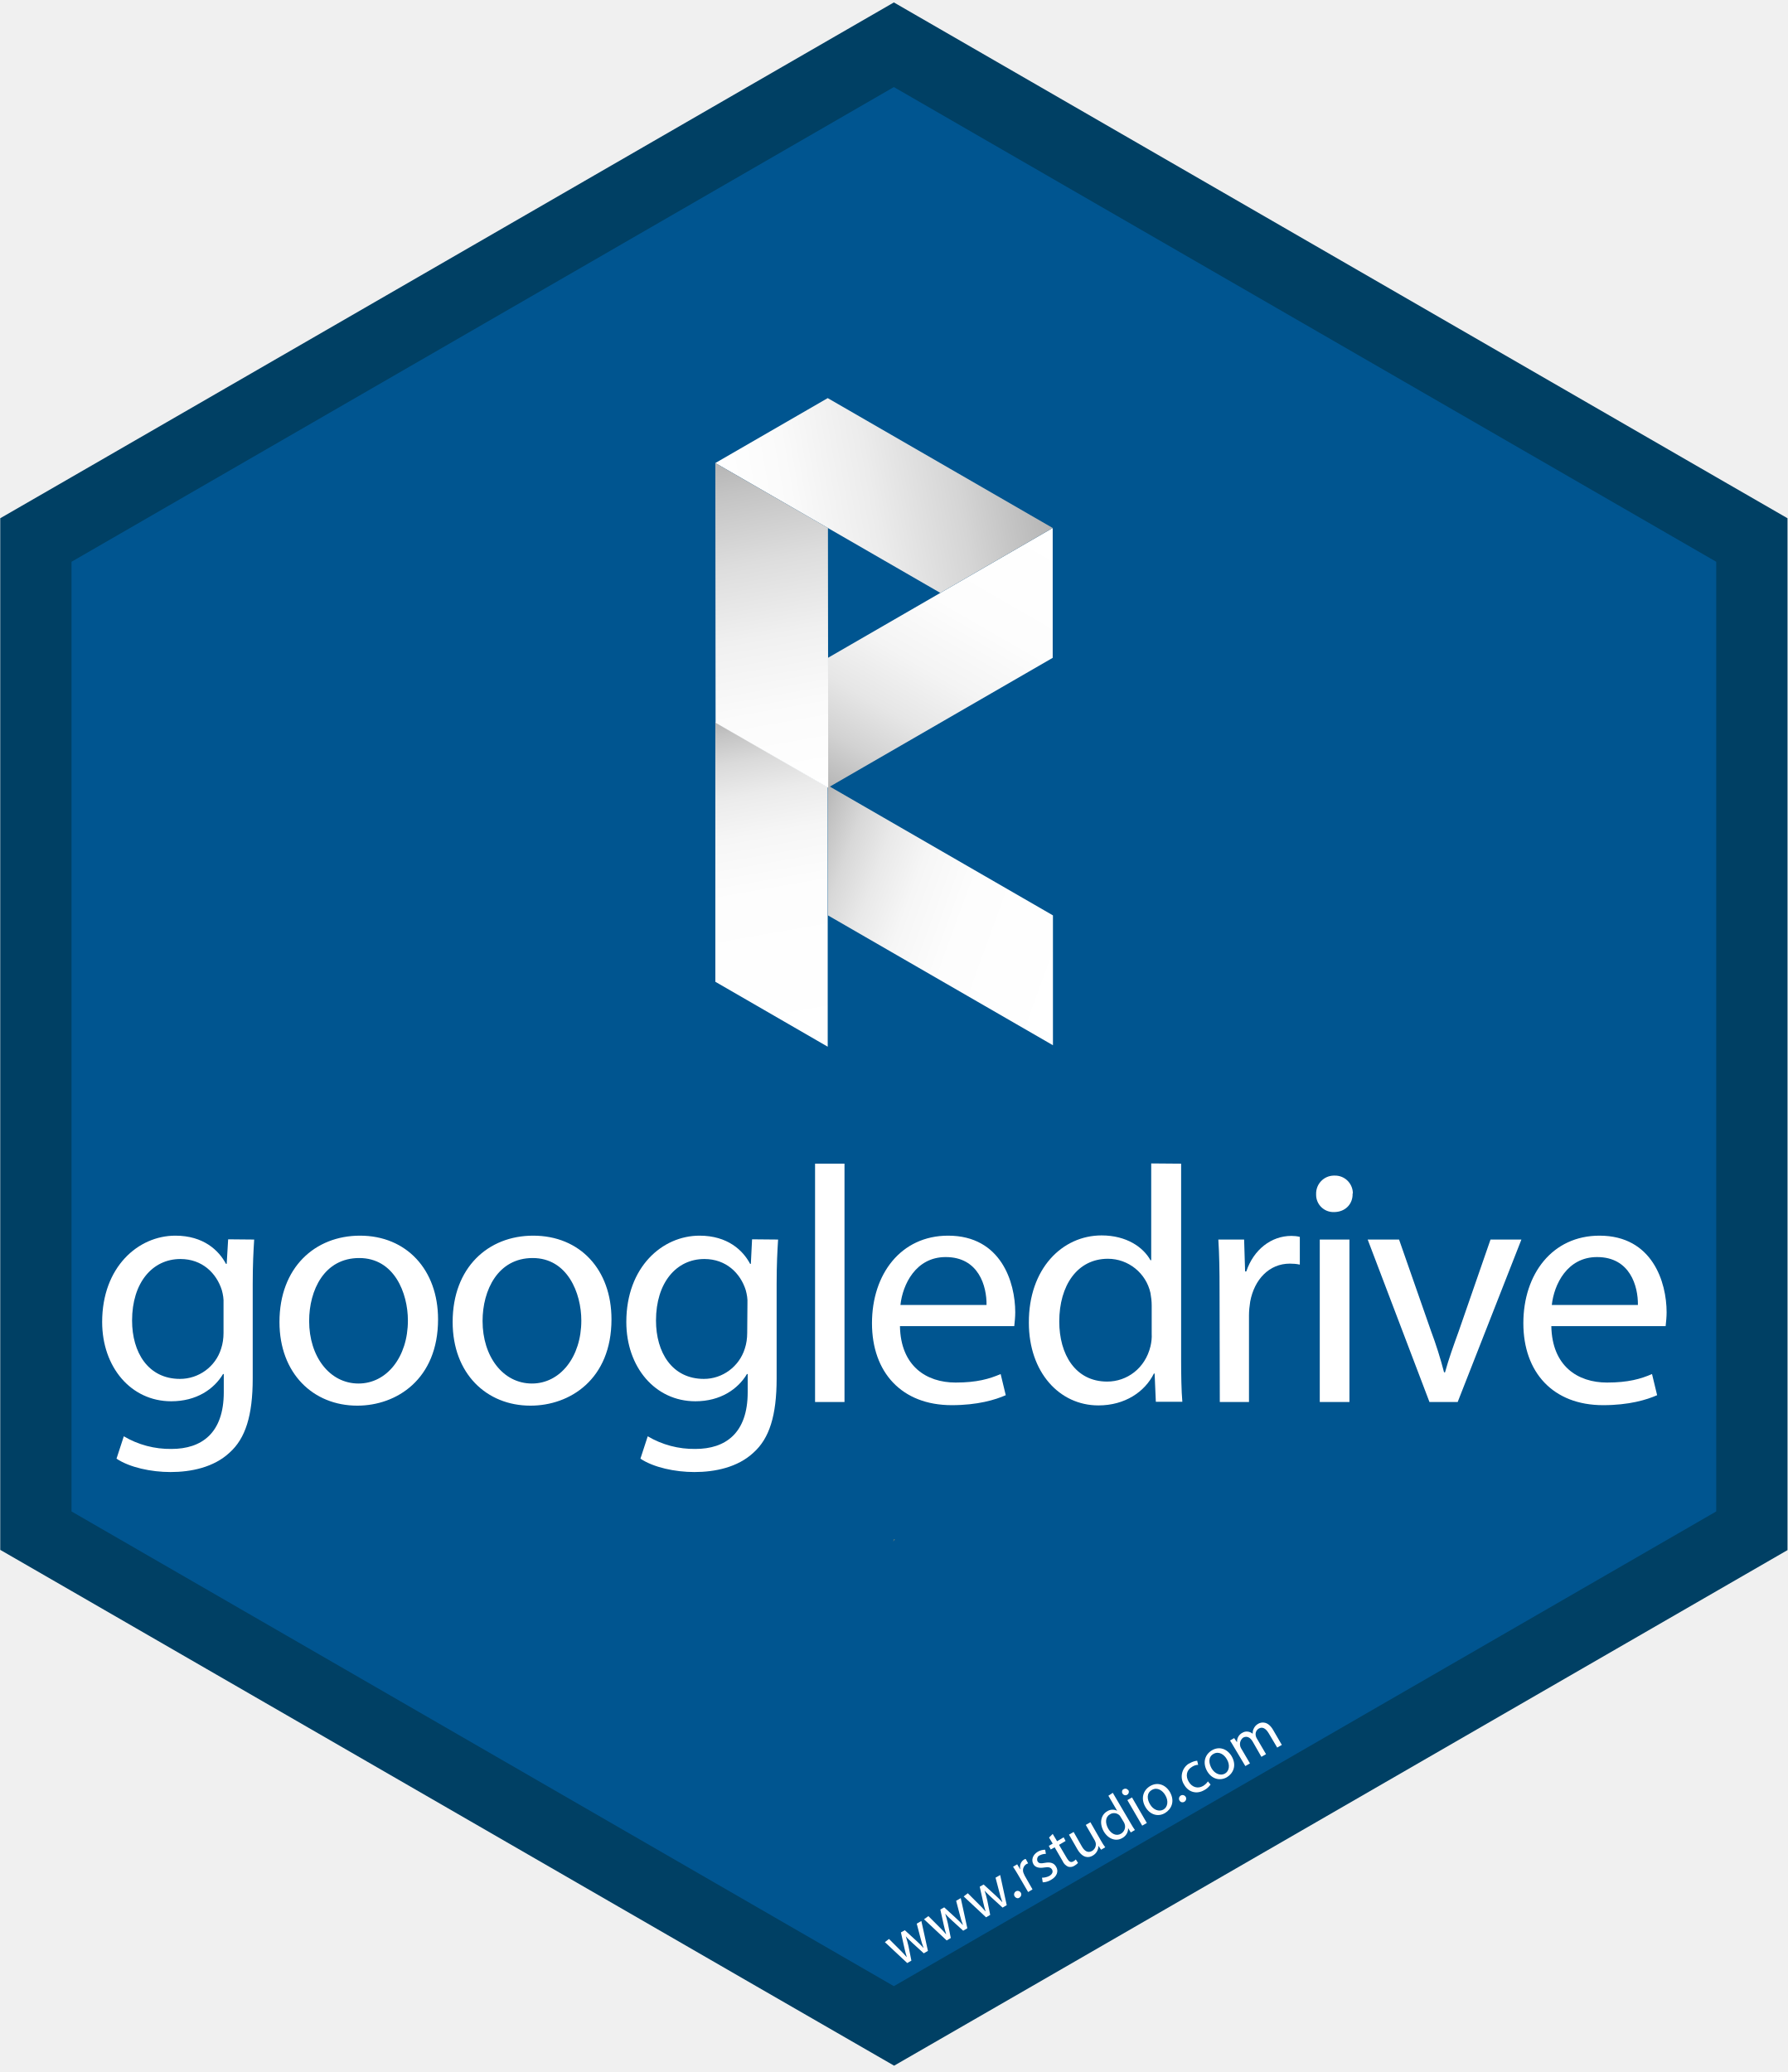
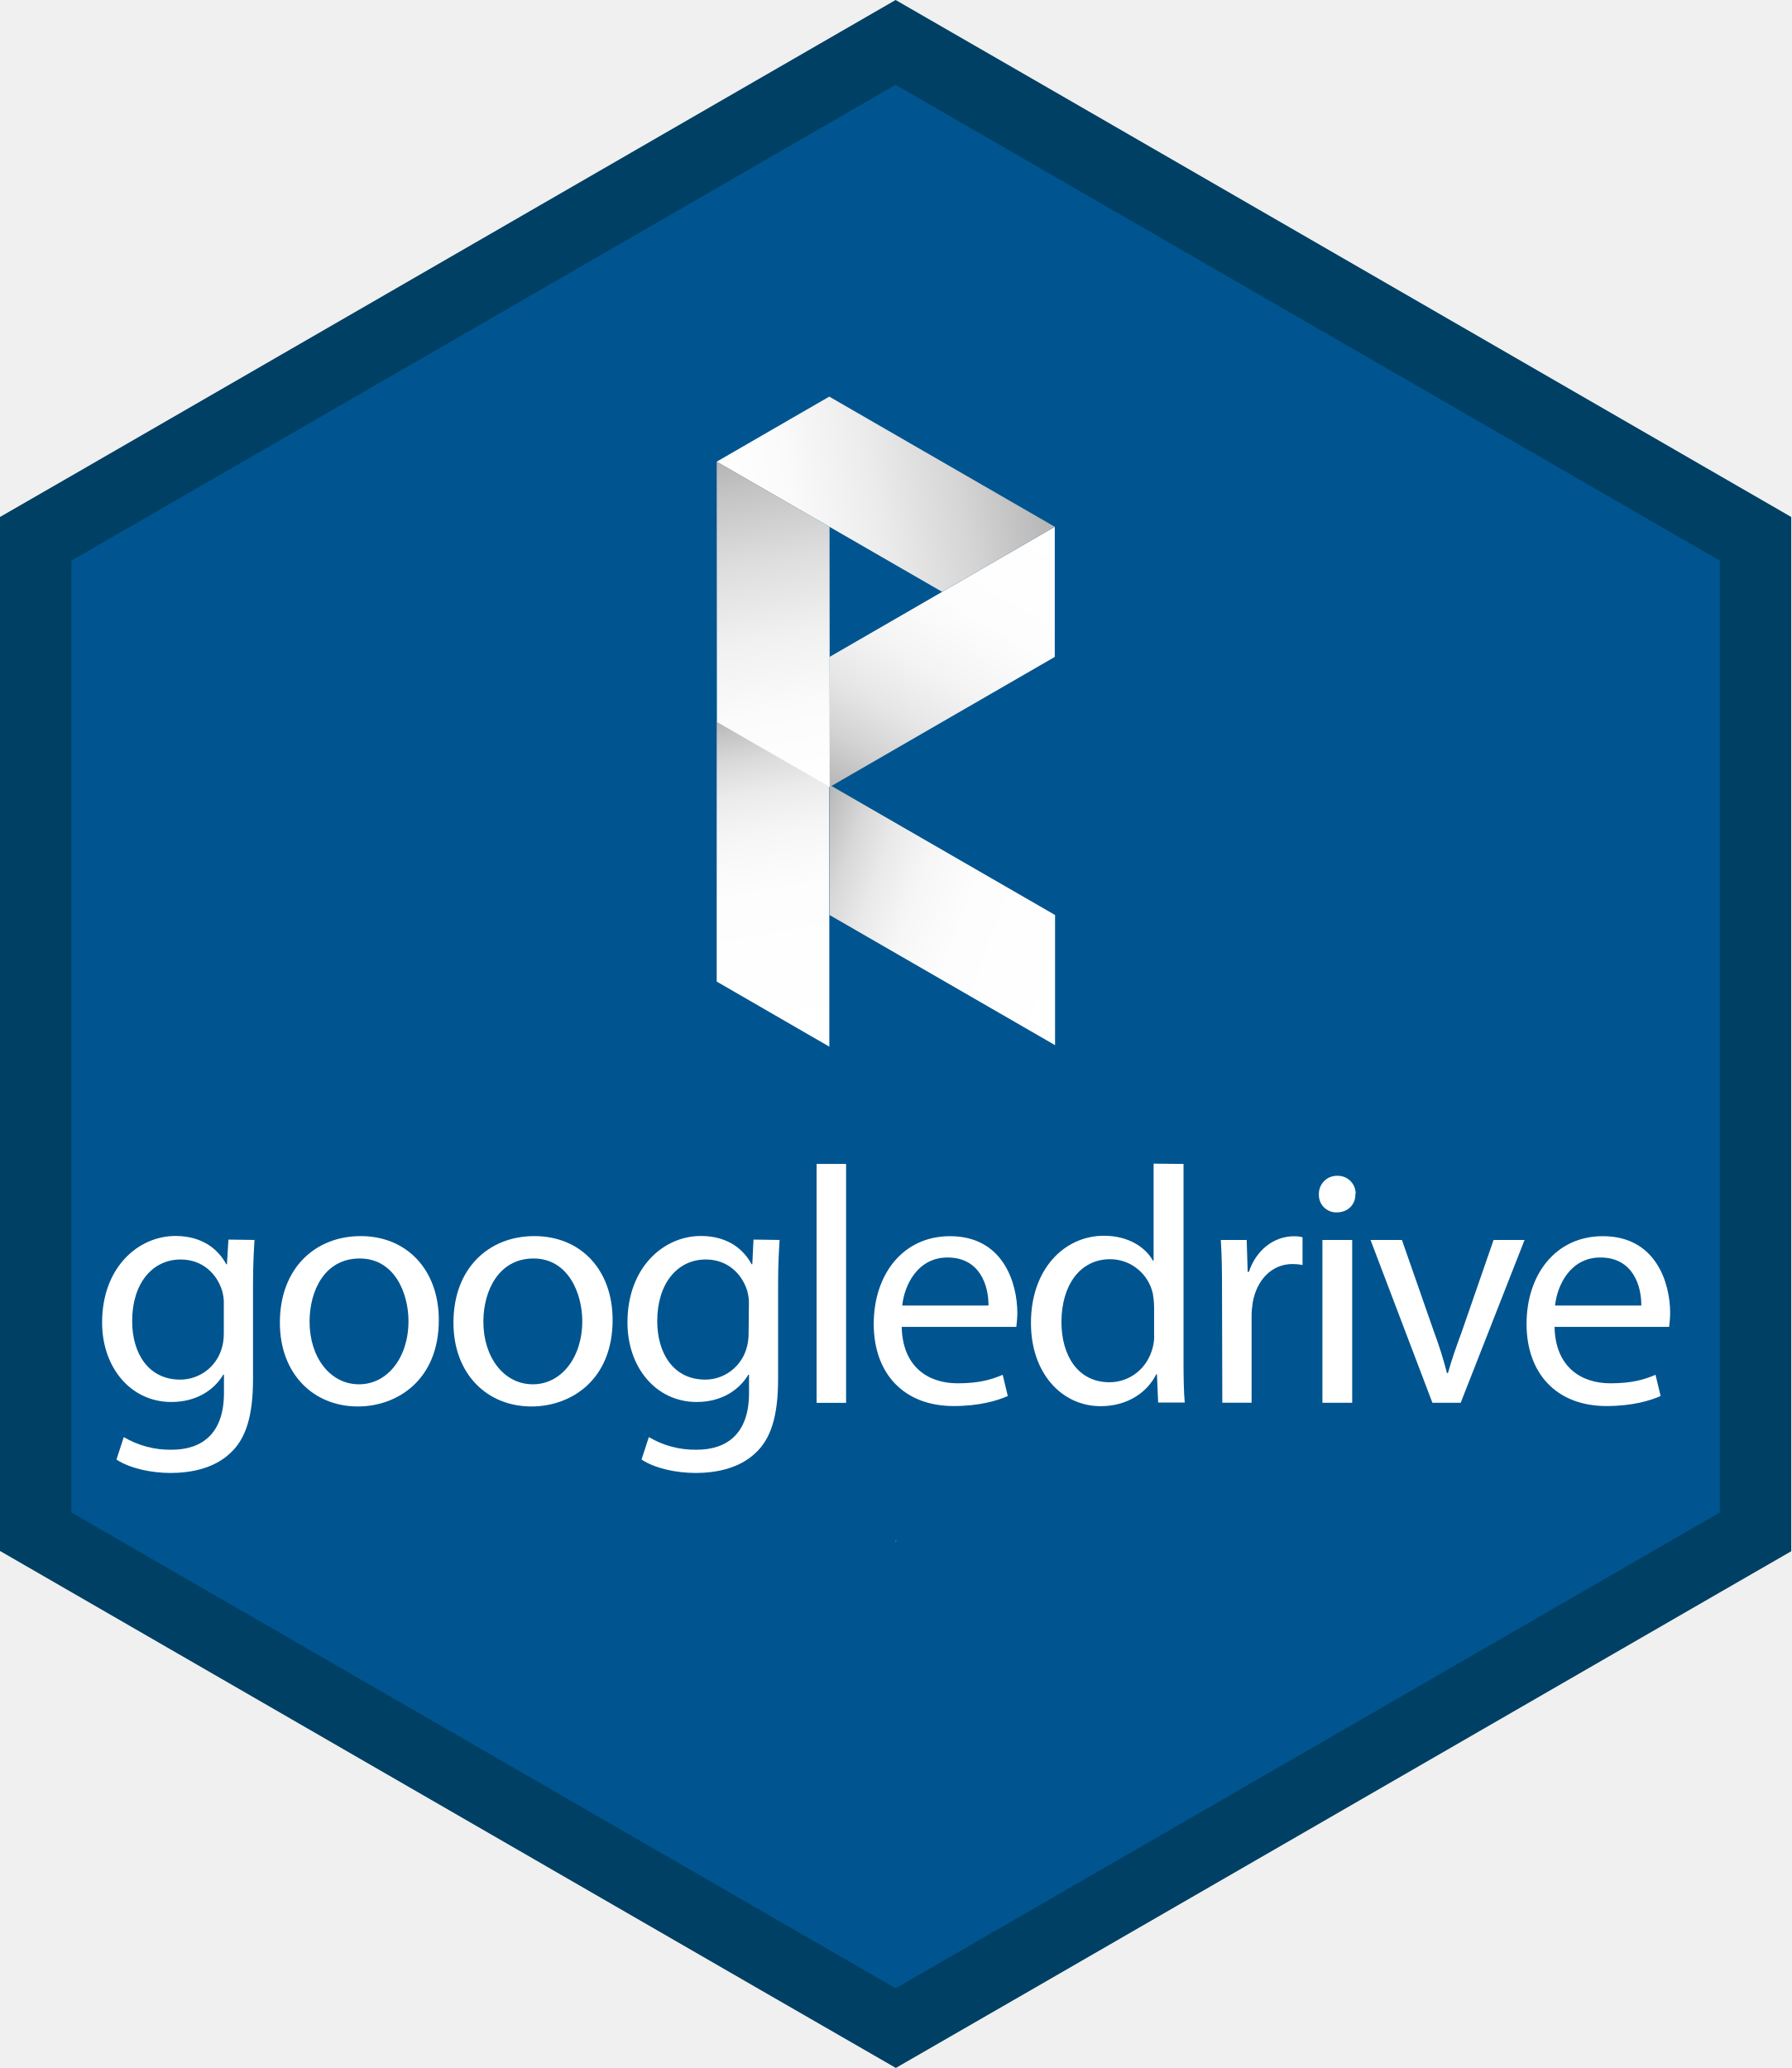
- <svg xmlns="http://www.w3.org/2000/svg" version="1.1" id="Layer_1" x="0px" y="0px" viewBox="0 0 735 852" style="enable-background:new 0 0 735 852;" xml:space="preserve">
+ <svg xmlns="http://www.w3.org/2000/svg" version="1.1" id="Layer_1" x="0px" y="0px" viewBox="0 0 2521 2911" style="enable-background:new 0 0 2521 2911;" xml:space="preserve">
  <style type="text/css">
	.st0{fill:#005590;}
	.st1{fill:#004064;}
	.st2{fill:#E6B35A;}
	.st3{fill:#FFFFFF;}
	.st4{fill:url(#SVGID_1_);}
- 	.st5{fill:url(#SVGID_2_);}
- 	.st6{fill:url(#SVGID_3_);}
- 	.st7{fill:url(#SVGID_4_);}
- 	.st8{fill:url(#SVGID_5_);}
+ 	.st5{fill:url(#SVGID_00000022526900769781431580000009573816586232082070_);}
+ 	.st6{fill:url(#SVGID_00000079445797734305635300000008205438288122414985_);}
+ 	.st7{fill:url(#SVGID_00000152242990485217901120000011199136386884532892_);}
+ 	.st8{fill:url(#SVGID_00000158746127466269959650000008655997753291353751_);}
</style>
-   <path class="st0" d="M711.7,226.5L368.8,12.4L24.8,226.5v396.6l343.4,198.3l343.4-198.3V226.5z" />
-   <path class="st1" d="M734.9,637.4V213.1l-29.3-16.9L427.8,35.8L367.5,1l-60.3,34.8L29.4,196.2L0.1,213.1v424.2l29.3,16.9  l281.3,162.4l56.9,32.8l56.9-32.8l281.3-162.4L734.9,637.4z M29.4,621.5V231L367.5,35.8l0,0L705.6,231v390.5L367.5,816.7L29.4,621.5  z" />
-   <path class="st2" d="M367,633.9c0.3-0.3,0.6-0.6,0.9-0.9h-0.3C367.5,633.3,367.3,633.6,367,633.9z" />
-   <path class="st3" d="M104.5,509.7c-0.3,4.8-0.6,10.2-0.6,18.3v38.8c0,15.3-3,24.7-9.5,30.5c-6.5,6.1-15.9,8-24.3,8  c-8,0-16.8-1.9-22.2-5.5l3-9.2c5.9,3.5,12.7,5.3,19.6,5.2c12.4,0,21.5-6.5,21.5-23.3V565h-0.3c-3.7,6.2-10.9,11.2-21.3,11.2  c-16.6,0-28.4-14.1-28.4-32.6c0-22.6,14.8-35.5,30.1-35.5c11.6,0,17.9,6.1,20.8,11.6h0.3l0.6-10.1L104.5,509.7z M91.9,536  c0.1-1.9-0.2-3.7-0.7-5.5c-2.2-7-8.1-12.8-17-12.8c-11.6,0-19.9,9.8-19.9,25.3c0,13.1,6.6,24,19.7,24c7.7,0,14.6-5,16.9-12.4  c0.7-2.1,1-4.3,1-6.5V536z" />
-   <path class="st3" d="M180.1,542.5c0,24.7-17.1,35.5-33.2,35.5c-18.1,0-32-13.2-32-34.4c0-22.4,14.6-35.5,33.1-35.5  C167.1,508.1,180.1,522.1,180.1,542.5z M127.1,543.2c0,14.6,8.4,25.7,20.3,25.7c11.6,0,20.3-10.9,20.3-25.9c0-11.3-5.6-25.7-20-25.7  S127.1,530.5,127.1,543.2L127.1,543.2z" />
-   <path class="st3" d="M251.4,542.5c0,24.7-17.1,35.5-33.3,35.5c-18.1,0-32-13.2-32-34.4c0-22.4,14.6-35.5,33.1-35.5  C238.5,508.1,251.4,522.1,251.4,542.5z M198.4,543.2c0,14.6,8.4,25.7,20.3,25.7c11.6,0,20.3-10.9,20.3-25.9c0-11.3-5.7-25.7-20-25.7  S198.4,530.5,198.4,543.2L198.4,543.2z" />
-   <path class="st3" d="M319.9,509.7c-0.3,4.8-0.6,10.2-0.6,18.3v38.8c0,15.3-3,24.7-9.5,30.5c-6.5,6.1-15.9,8-24.3,8  c-8,0-16.8-1.9-22.2-5.5l3-9.2c5.9,3.5,12.7,5.3,19.6,5.2c12.4,0,21.5-6.5,21.5-23.3V565h-0.3c-3.7,6.2-10.9,11.2-21.2,11.2  c-16.6,0-28.4-14.1-28.4-32.6c0-22.6,14.8-35.5,30.1-35.5c11.6,0,17.9,6.1,20.8,11.6h0.3l0.5-10.1L319.9,509.7z M307.3,536  c0.1-1.9-0.2-3.7-0.7-5.5c-2.2-7-8.1-12.8-17-12.8c-11.6,0-19.9,9.8-19.9,25.3c0,13.1,6.6,24,19.7,24c7.7,0,14.5-5.1,16.8-12.4  c0.7-2.1,1-4.3,1-6.5L307.3,536z" />
-   <path class="st3" d="M335.1,478.5h12.1v98h-12.1V478.5z" />
-   <path class="st3" d="M370,545.3c0.3,16.4,10.8,23.2,22.9,23.2c8.7,0,13.9-1.5,18.5-3.5l2.1,8.7c-4.3,1.9-11.6,4.1-22.2,4.1  c-20.6,0-32.8-13.5-32.8-33.7s11.9-36,31.3-36c21.8,0,27.6,19.2,27.6,31.5c0,1.9-0.2,3.8-0.4,5.7H370z M405.6,536.6  c0.1-7.7-3.2-19.7-16.8-19.7c-12.3,0-17.7,11.3-18.6,19.7H405.6z" />
-   <path class="st3" d="M485.6,478.5v80.7c0,5.9,0.1,12.7,0.5,17.2h-10.9l-0.5-11.6h-0.3c-3.7,7.5-11.9,13.1-22.8,13.1  c-16.1,0-28.6-13.7-28.6-34c-0.1-22.2,13.7-35.9,29.9-35.9c10.2,0,17.1,4.8,20.1,10.2h0.3v-39.8L485.6,478.5L485.6,478.5z   M473.5,536.8c0-1.7-0.2-3.4-0.5-5.1c-1.8-8.2-9.1-14.1-17.5-14.1c-12.6,0-20,11-20,25.8c0,13.5,6.6,24.7,19.7,24.7  c8.1,0,15.6-5.4,17.8-14.5c0.4-1.7,0.6-3.5,0.5-5.2V536.8z" />
-   <path class="st3" d="M501.4,530.5c0-7.9-0.1-14.6-0.5-20.8h10.6l0.4,13.1h0.5c3-9,10.3-14.6,18.5-14.6c1.2,0,2.3,0.1,3.5,0.4V520  c-1.4-0.3-2.7-0.4-4.1-0.4c-8.5,0-14.6,6.5-16.3,15.6c-0.3,1.9-0.5,3.8-0.5,5.7v35.6h-12L501.4,530.5z" />
-   <path class="st3" d="M556.1,490.9c0.1,4.1-2.9,7.5-7.7,7.5c-4,0.1-7.3-3.1-7.3-7.1c0-0.1,0-0.2,0-0.3c-0.1-4.1,3.1-7.5,7.2-7.6  c0.1,0,0.3,0,0.4,0c4-0.1,7.3,3,7.5,7C556.2,490.5,556.2,490.7,556.1,490.9z M542.6,576.5v-66.8h12.2v66.8H542.6z" />
-   <path class="st3" d="M575.2,509.7l13.1,37.5c2.1,5.6,3.9,11.3,5.4,17.1h0.4c1.5-5.5,3.5-11,5.7-17.1l13-37.5h12.7l-26.2,66.8h-11.6  l-25.4-66.8H575.2z" />
-   <path class="st3" d="M637.8,545.3c0.3,16.4,10.8,23.2,22.9,23.2c8.7,0,13.9-1.5,18.5-3.5l2.1,8.7c-4.3,1.9-11.6,4.1-22.2,4.1  c-20.6,0-32.8-13.5-32.8-33.7s11.9-36,31.3-36c21.8,0,27.6,19.2,27.6,31.5c0,1.9-0.2,3.8-0.4,5.7H637.8z M673.4,536.6  c0.1-7.7-3.2-19.7-16.8-19.7c-12.3,0-17.7,11.3-18.6,19.7H673.4z" />
-   <path class="st3" d="M365.5,797.3l4.5,4.5c1,1,1.9,1.9,2.7,2.9h0.1c-0.4-1.2-0.7-2.5-1-3.8l-1.4-6.3l1.6-0.9l4.7,4.3  c1.1,1,2.1,2,2.9,2.9h0.1c-0.5-1.3-0.9-2.5-1.2-3.8l-1.6-6.1l1.9-1.1l2.7,12.3l-1.7,1l-4.5-4.1c-1-1-2-1.8-2.9-2.9l0,0  c0.4,1.3,0.8,2.6,1.1,4l1.2,6l-1.7,1l-9.2-8.6L365.5,797.3z" />
-   <path class="st3" d="M381.7,787.9l4.5,4.5c1,1,1.9,1.9,2.7,2.9h0.1c-0.4-1.2-0.7-2.5-1-3.8l-1.4-6.3l1.6-0.9l4.7,4.3  c1.1,1,2.1,2,2.9,2.9h0.1c-0.5-1.3-0.9-2.5-1.2-3.8l-1.6-6.1l1.9-1.1l2.7,12.4l-1.7,1l-4.5-4.1c-1-1-2-1.8-2.9-2.9l0,0  c0.4,1.3,0.8,2.6,1.1,4l1.2,6l-1.7,1l-9.3-8.7L381.7,787.9z" />
-   <path class="st3" d="M397.9,778.5l4.5,4.5c1,1,1.9,1.9,2.7,2.9h0.1c-0.4-1.2-0.7-2.5-1-3.8l-1.4-6.3l1.6-0.9l4.7,4.3  c1.1,1,2.1,2,2.9,2.9h0.1c-0.5-1.3-0.9-2.6-1.2-3.9l-1.6-6.1l1.9-1.1l2.7,12.4l-1.7,1l-4.5-4.1c-1-1-2-1.8-2.9-2.9l0,0  c0.4,1.3,0.8,2.6,1.1,4l1.2,6l-1.7,1l-9.2-8.6L397.9,778.5z" />
-   <path class="st3" d="M417.1,779.7c-0.4-0.7-0.1-1.6,0.6-2s1.6-0.1,2,0.6c0.4,0.7,0.1,1.6-0.6,2C418.5,780.8,417.6,780.5,417.1,779.7  C417.2,779.8,417.1,779.8,417.1,779.7z" />
-   <path class="st3" d="M418.5,770.8c-0.7-1.2-1.4-2.3-2-3.2l1.7-1l1.2,2h0.1c-0.4-1.5,0.2-3.2,1.6-4c0.2-0.1,0.4-0.2,0.6-0.2l1,1.8  c-0.2,0.1-0.5,0.2-0.7,0.3c-1.3,0.8-1.8,2.5-1.1,3.9c0.1,0.3,0.3,0.6,0.4,0.9l3.2,5.6l-1.8,1.1L418.5,770.8z" />
-   <path class="st3" d="M428.4,772.1c1,0,2-0.2,3-0.7c1.4-0.8,1.6-1.9,1.1-2.7s-1.4-1.1-3.1-0.8c-2.3,0.4-3.8-0.1-4.5-1.3  c-1-1.7-0.4-3.9,1.8-5.2c0.9-0.5,1.9-0.8,3-0.8l0.3,1.7c-0.9,0-1.7,0.2-2.5,0.6c-0.9,0.3-1.3,1.4-1,2.3c0,0.1,0,0.1,0.1,0.2  c0.5,0.9,1.4,0.9,3,0.6c2.2-0.4,3.7,0,4.6,1.6c1.1,1.8,0.4,4-2.1,5.4c-1,0.6-2.2,1-3.4,1L428.4,772.1z" />
-   <path class="st3" d="M432.8,754.1l1.8,3l2.7-1.6l0.8,1.5l-2.7,1.6l3.3,5.6c0.8,1.3,1.5,1.8,2.6,1.2c0.4-0.2,0.7-0.5,1-0.8l0.9,1.4  c-0.4,0.5-1,0.9-1.5,1.2c-0.7,0.5-1.7,0.6-2.5,0.4c-1-0.4-1.9-1.3-2.3-2.3l-3.3-5.7l-1.6,0.9l-0.8-1.5l1.6-0.9l-1.5-2.5L432.8,754.1  z" />
-   <path class="st3" d="M452.6,756.8c0.6,1.1,1.2,2,1.8,2.8l-1.7,1l-1.1-1.6l0,0c0,1.7-0.9,3.2-2.3,4c-1.6,1-4.1,1.2-6.3-2.5l-3.5-6.1  l1.9-1.1l3.3,5.8c1.1,2,2.5,3,4.3,2c1.1-0.7,1.7-1.9,1.5-3.2c-0.1-0.4-0.2-0.7-0.4-1.1l-3.7-6.4l1.9-1.1L452.6,756.8z" />
-   <path class="st3" d="M457.5,737.2l7.4,12.6c0.5,0.9,1.2,2,1.7,2.7l-1.7,1l-1.1-1.8l0,0c0.1,1.7-0.9,3.3-2.4,4.1  c-2.5,1.5-5.7,0.5-7.6-2.7c-2-3.5-1.1-6.9,1.4-8.3c1.2-0.8,2.8-0.9,4.1-0.2l0,0l-3.6-6.2L457.5,737.2z M460.9,747.4  c-0.2-0.3-0.3-0.5-0.5-0.8c-1-1.1-2.7-1.4-4-0.6c-2,1.1-2.1,3.5-0.8,5.9c1.2,2.1,3.3,3.3,5.3,2.1c1.3-0.8,2-2.4,1.5-3.9  c-0.1-0.3-0.2-0.6-0.4-0.9L460.9,747.4z" />
-   <path class="st3" d="M463.9,736.1c0.4,0.6,0.2,1.5-0.5,1.9c-0.6,0.4-1.5,0.2-1.9-0.5c-0.4-0.6-0.2-1.5,0.4-1.8c0,0,0,0,0.1,0  c0.6-0.4,1.4-0.2,1.8,0.4C463.8,736,463.9,736,463.9,736.1z M469.6,750.7l-6.1-10.5l1.9-1.1l6.1,10.5L469.6,750.7z" />
-   <path class="st3" d="M481,736.9c2.2,3.9,0.5,7.1-2,8.6c-2.8,1.7-6.2,0.8-8.1-2.5c-2-3.5-0.9-6.9,2-8.6S479.1,733.7,481,736.9z   M472.8,741.9c1.3,2.3,3.7,3.2,5.5,2.2s2.2-3.6,0.8-5.9c-1-1.8-3.2-3.5-5.5-2.2S471.6,739.9,472.8,741.9L472.8,741.9z" />
-   <path class="st3" d="M484.9,740.3c-0.4-0.7-0.1-1.6,0.6-2s1.6-0.1,2,0.6c0.4,0.7,0.1,1.6-0.6,2C486.2,741.3,485.3,741.1,484.9,740.3  L484.9,740.3z" />
-   <path class="st3" d="M497.7,733.8c-0.7,1-1.6,1.8-2.6,2.3c-3.1,1.8-6.5,0.9-8.3-2.3c-1.8-2.8-1-6.6,1.8-8.5c0.2-0.1,0.4-0.2,0.6-0.3  c0.9-0.5,1.9-0.9,3-1l0.4,1.7c-0.9,0-1.7,0.3-2.5,0.8c-2.4,1.4-2.7,3.9-1.4,6.1c1.4,2.4,3.8,3,5.9,1.8c0.8-0.5,1.5-1.1,2-1.9  L497.7,733.8z" />
-   <path class="st3" d="M506.4,722.2c2.2,3.9,0.5,7.1-2,8.6c-2.8,1.6-6.2,0.8-8.1-2.5c-2-3.5-0.9-6.9,2-8.6S504.5,719,506.4,722.2z   M498.1,727.1c1.3,2.3,3.7,3.2,5.5,2.2s2.2-3.6,0.8-5.9c-1-1.8-3.2-3.5-5.5-2.2S497,725.1,498.1,727.1z" />
-   <path class="st3" d="M507.4,718.5c-0.6-1.1-1.2-2-1.7-2.8l1.7-1l1.1,1.6h0.1c-0.1-1.6,0.8-3.1,2.2-3.8c1.3-0.8,3-0.6,4.2,0.4l0,0  c0-0.7,0.1-1.4,0.4-2c0.4-0.9,1-1.6,1.9-2.1c1.4-0.8,4-1.1,6.1,2.5l3.6,6.2l-1.9,1.1l-3.5-5.9c-1.2-2-2.6-2.8-4.1-1.9  c-1,0.6-1.5,1.8-1.2,3c0.1,0.4,0.2,0.7,0.4,1l3.8,6.5l-1.9,1.1l-3.6-6.3c-1-1.7-2.4-2.4-3.9-1.6c-1.3,1-1.7,2.8-0.9,4.3l3.7,6.3  l-1.9,1.1L507.4,718.5z" />
  <g>
-     <linearGradient id="SVGID_1_" gradientUnits="userSpaceOnUse" x1="329.383" y1="432.314" x2="305.162" y2="294.95">
-       <stop offset="0" style="stop-color:#FFFFFF" />
-       <stop offset="0.478" style="stop-color:#FDFDFD" />
-       <stop offset="0.65" style="stop-color:#F6F6F6" />
-       <stop offset="0.773" style="stop-color:#EBEBEB" />
-       <stop offset="0.872" style="stop-color:#DADADA" />
-       <stop offset="0.956" style="stop-color:#C4C4C4" />
-       <stop offset="1" style="stop-color:#B5B5B5" />
-     </linearGradient>
-     <path class="st4" d="M294.1,296.9l46.2,26.7v106.8l-46.2-26.7V296.9z" />
-     <linearGradient id="SVGID_2_" gradientUnits="userSpaceOnUse" x1="444.641" y1="397.519" x2="328.652" y2="355.302">
-       <stop offset="0" style="stop-color:#FFFFFF" />
-       <stop offset="0.43" style="stop-color:#FDFDFD" />
-       <stop offset="0.614" style="stop-color:#F6F6F6" />
-       <stop offset="0.75" style="stop-color:#E9E9E9" />
-       <stop offset="0.863" style="stop-color:#D8D8D8" />
-       <stop offset="0.96" style="stop-color:#C1C1C1" />
-       <stop offset="1" style="stop-color:#B5B5B5" />
-     </linearGradient>
-     <path class="st5" d="M340.4,323l0,53.4l92.5,53.4l0-53.4L340.4,323z" />
+     <path class="st0" d="M2441.4,773.7L1265,39.1L84.7,773.7v1360.8l1178.2,680.4l1178.2-680.4V773.7H2441.4z" />
+     <path class="st1" d="M2521,2183.6V727.7l-100.5-58l-953.1-550.4L1260.5,0l-206.9,119.4L100.5,669.8L0,727.7v1455.5l100.5,58   l965.1,557.2l195.2,112.5l195.2-112.5l965.1-557.2L2521,2183.6z M100.5,2129V789.2l1160-669.8l0,0l1160,669.8V2129l-1160,669.8   L100.5,2129z" />
+     <path class="st2" d="M1258.8,2171.6c1-1,2.1-2.1,3.1-3.1h-1C1260.5,2169.5,1259.8,2170.6,1258.8,2171.6z" />
+     <path class="st3" d="M358.2,1745.4c-1,16.5-2.1,35-2.1,62.8v133.1c0,52.5-10.3,84.7-32.6,104.7c-22.3,20.9-54.6,27.4-83.4,27.4   c-27.4,0-57.6-6.5-76.2-18.9l10.3-31.6c20.2,12,43.6,18.2,67.2,17.8c42.5,0,73.8-22.3,73.8-79.9v-25.7h-1   c-12.7,21.3-37.4,38.4-73.1,38.4c-57,0-97.4-48.4-97.4-111.9c0-77.5,50.8-121.8,103.3-121.8c39.8,0,61.4,20.9,71.4,39.8h1l2.1-34.7   L358.2,1745.4z M315,1835.7c0.3-6.5-0.7-12.7-2.4-18.9c-7.5-24-27.8-43.9-58.3-43.9c-39.8,0-68.3,33.6-68.3,86.8   c0,44.9,22.6,82.3,67.6,82.3c26.4,0,50.1-17.2,58-42.5c2.4-7.2,3.4-14.8,3.4-22.3V1835.7z" />
+     <path class="st3" d="M617.6,1858c0,84.7-58.7,121.8-113.9,121.8c-62.1,0-109.8-45.3-109.8-118c0-76.9,50.1-121.8,113.6-121.8   C573,1739.9,617.6,1788,617.6,1858z M435.7,1860.4c0,50.1,28.8,88.2,69.6,88.2c39.8,0,69.6-37.4,69.6-88.9   c0-38.8-19.2-88.2-68.6-88.2S435.7,1816.8,435.7,1860.4L435.7,1860.4z" />
+     <path class="st3" d="M862.2,1858c0,84.7-58.7,121.8-114.2,121.8c-62.1,0-109.8-45.3-109.8-118c0-76.9,50.1-121.8,113.6-121.8   C817.9,1739.9,862.2,1788,862.2,1858z M680.3,1860.4c0,50.1,28.8,88.2,69.6,88.2c39.8,0,69.6-37.4,69.6-88.9   c0-38.8-19.6-88.2-68.6-88.2C702,1771.5,680.3,1816.8,680.3,1860.4L680.3,1860.4z" />
+     <path class="st3" d="M1097.2,1745.4c-1,16.5-2.1,35-2.1,62.8v133.1c0,52.5-10.3,84.7-32.6,104.7c-22.3,20.9-54.6,27.4-83.4,27.4   c-27.4,0-57.6-6.5-76.2-18.9l10.3-31.6c20.2,12,43.6,18.2,67.2,17.8c42.5,0,73.8-22.3,73.8-79.9v-25.7h-1   c-12.7,21.3-37.4,38.4-72.7,38.4c-57,0-97.4-48.4-97.4-111.9c0-77.5,50.8-121.8,103.3-121.8c39.8,0,61.4,20.9,71.4,39.8h1l1.7-34.7   L1097.2,1745.4z M1054,1835.7c0.3-6.5-0.7-12.7-2.4-18.9c-7.5-24-27.8-43.9-58.3-43.9c-39.8,0-68.3,33.6-68.3,86.8   c0,44.9,22.6,82.3,67.6,82.3c26.4,0,49.7-17.5,57.6-42.5c2.4-7.2,3.4-14.8,3.4-22.3L1054,1835.7z" />
+     <path class="st3" d="M1149.3,1638.4h41.5v336.3h-41.5V1638.4z" />
+     <path class="st3" d="M1269.1,1867.6c1,56.3,37.1,79.6,78.6,79.6c29.8,0,47.7-5.1,63.5-12l7.2,29.9c-14.8,6.5-39.8,14.1-76.2,14.1   c-70.7,0-112.5-46.3-112.5-115.6s40.8-123.5,107.4-123.5c74.8,0,94.7,65.9,94.7,108.1c0,6.5-0.7,13-1.4,19.6H1269.1z    M1391.2,1837.7c0.3-26.4-11-67.6-57.6-67.6c-42.2,0-60.7,38.8-63.8,67.6H1391.2z" />
+     <path class="st3" d="M1665.7,1638.4v276.9c0,20.2,0.3,43.6,1.7,59H1630l-1.7-39.8h-1c-12.7,25.7-40.8,44.9-78.2,44.9   c-55.2,0-98.1-47-98.1-116.7c-0.3-76.2,47-123.2,102.6-123.2c35,0,58.7,16.5,69,35h1V1638L1665.7,1638.4L1665.7,1638.4z    M1624.2,1838.4c0-5.8-0.7-11.7-1.7-17.5c-6.2-28.1-31.2-48.4-60-48.4c-43.2,0-68.6,37.7-68.6,88.5c0,46.3,22.6,84.7,67.6,84.7   c27.8,0,53.5-18.5,61.1-49.8c1.4-5.8,2.1-12,1.7-17.8V1838.4z" />
+     <path class="st3" d="M1719.9,1816.8c0-27.1-0.3-50.1-1.7-71.4h36.4l1.4,44.9h1.7c10.3-30.9,35.3-50.1,63.5-50.1   c4.1,0,7.9,0.3,12,1.4v39.1c-4.8-1-9.3-1.4-14.1-1.4c-29.2,0-50.1,22.3-55.9,53.5c-1,6.5-1.7,13-1.7,19.6v122.1h-41.2   L1719.9,1816.8z" />
+     <path class="st3" d="M1907.6,1680.9c0.3,14.1-9.9,25.7-26.4,25.7c-13.7,0.3-25-10.6-25-24.4c0-0.3,0-0.7,0-1   c-0.3-14.1,10.6-25.7,24.7-26.1c0.3,0,1,0,1.4,0c13.7-0.3,25,10.3,25.7,24C1907.9,1679.6,1907.9,1680.2,1907.6,1680.9z    M1861.2,1974.6v-229.2h41.9v229.2H1861.2z" />
+     <path class="st3" d="M1973.1,1745.4l44.9,128.7c7.2,19.2,13.4,38.8,18.5,58.7h1.4c5.1-18.9,12-37.7,19.6-58.7l44.6-128.7h43.6   l-89.9,229.2H2016l-87.1-229.2H1973.1z" />
+     <path class="st3" d="M2187.9,1867.6c1,56.3,37.1,79.6,78.6,79.6c29.8,0,47.7-5.1,63.5-12l7.2,29.9c-14.8,6.5-39.8,14.1-76.2,14.1   c-70.7,0-112.5-46.3-112.5-115.6s40.8-123.5,107.4-123.5c74.8,0,94.7,65.9,94.7,108.1c0,6.5-0.7,13-1.4,19.6H2187.9z M2310,1837.7   c0.3-26.4-11-67.6-57.6-67.6c-42.2,0-60.7,38.8-63.8,67.6H2310z" />
    <g>
-       <linearGradient id="SVGID_3_" gradientUnits="userSpaceOnUse" x1="421.328" y1="210.404" x2="351.96" y2="330.554">
+       <linearGradient id="SVGID_1_" gradientUnits="userSpaceOnUse" x1="1129.484" y1="-627.989" x2="1046.371" y2="-156.635" gradientTransform="matrix(1 0 0 -1 0 852)">
        <stop offset="0" style="stop-color:#FFFFFF" />
-         <stop offset="0.348" style="stop-color:#FDFDFD" />
-         <stop offset="0.548" style="stop-color:#F4F4F4" />
-         <stop offset="0.712" style="stop-color:#E6E6E6" />
-         <stop offset="0.855" style="stop-color:#D2D2D2" />
-         <stop offset="0.983" style="stop-color:#B9B9B9" />
+         <stop offset="0.478" style="stop-color:#FDFDFD" />
+         <stop offset="0.65" style="stop-color:#F6F6F6" />
+         <stop offset="0.773" style="stop-color:#EBEBEB" />
+         <stop offset="0.872" style="stop-color:#DADADA" />
+         <stop offset="0.956" style="stop-color:#C4C4C4" />
        <stop offset="1" style="stop-color:#B5B5B5" />
      </linearGradient>
-       <path class="st6" d="M340.4,323.9l0-53.4l92.4-53.4l0,53.4L340.4,323.9z" />
-       <linearGradient id="SVGID_4_" gradientUnits="userSpaceOnUse" x1="298.473" y1="215.201" x2="428.48" y2="192.278">
+       <path class="st4" d="M1008.7,1015.3l158.5,91.6v366.4l-158.5-91.6V1015.3z" />
+       <linearGradient id="SVGID_00000111908287577115475990000004931364612352197779_" gradientUnits="userSpaceOnUse" x1="1525.204" y1="-508.49" x2="1127.198" y2="-363.628" gradientTransform="matrix(1 0 0 -1 0 852)">
        <stop offset="0" style="stop-color:#FFFFFF" />
-         <stop offset="0.214" style="stop-color:#FAFAFA" />
-         <stop offset="0.463" style="stop-color:#ECECEC" />
-         <stop offset="0.73" style="stop-color:#D5D5D5" />
+         <stop offset="0.43" style="stop-color:#FDFDFD" />
+         <stop offset="0.614" style="stop-color:#F6F6F6" />
+         <stop offset="0.75" style="stop-color:#E9E9E9" />
+         <stop offset="0.863" style="stop-color:#D8D8D8" />
+         <stop offset="0.96" style="stop-color:#C1C1C1" />
        <stop offset="1" style="stop-color:#B5B5B5" />
      </linearGradient>
-       <path class="st7" d="M386.6,243.8l46.2-26.7l-92.5-53.4l-46.2,26.7L386.6,243.8z" />
-       <linearGradient id="SVGID_5_" gradientUnits="userSpaceOnUse" x1="329.384" y1="325.853" x2="305.16" y2="188.476">
-         <stop offset="0" style="stop-color:#FFFFFF" />
-         <stop offset="0.244" style="stop-color:#FBFBFB" />
-         <stop offset="0.471" style="stop-color:#F0F0F0" />
-         <stop offset="0.692" style="stop-color:#DDDDDD" />
-         <stop offset="0.907" style="stop-color:#C3C3C3" />
-         <stop offset="1" style="stop-color:#B5B5B5" />
-       </linearGradient>
-       <path class="st8" d="M294.2,297.2l46.3,26.7l-0.1-106.8l-46.3-26.7L294.2,297.2z" />
+       <path style="fill:url(#SVGID_00000111908287577115475990000004931364612352197779_);" d="M1167.5,1104.8v183.2l317.4,183.2v-183.2    L1167.5,1104.8z" />
+       <g>
+         <linearGradient id="SVGID_00000003790549955106595330000003176850458968747422_" gradientUnits="userSpaceOnUse" x1="1444.994" y1="133.354" x2="1207.065" y2="-278.752" gradientTransform="matrix(1 0 0 -1 0 852)">
+           <stop offset="0" style="stop-color:#FFFFFF" />
+           <stop offset="0.348" style="stop-color:#FDFDFD" />
+           <stop offset="0.548" style="stop-color:#F4F4F4" />
+           <stop offset="0.712" style="stop-color:#E6E6E6" />
+           <stop offset="0.855" style="stop-color:#D2D2D2" />
+           <stop offset="0.983" style="stop-color:#B9B9B9" />
+           <stop offset="1" style="stop-color:#B5B5B5" />
+         </linearGradient>
+         <path style="fill:url(#SVGID_00000003790549955106595330000003176850458968747422_);" d="M1167.5,1107.9V924.7l317-183.2v183.2     L1167.5,1107.9z" />
+         <linearGradient id="SVGID_00000047046175914716540620000002144064470858889652_" gradientUnits="userSpaceOnUse" x1="1023.682" y1="117.024" x2="1469.528" y2="195.639" gradientTransform="matrix(1 0 0 -1 0 852)">
+           <stop offset="0" style="stop-color:#FFFFFF" />
+           <stop offset="0.214" style="stop-color:#FAFAFA" />
+           <stop offset="0.463" style="stop-color:#ECECEC" />
+           <stop offset="0.73" style="stop-color:#D5D5D5" />
+           <stop offset="1" style="stop-color:#B5B5B5" />
+         </linearGradient>
+         <path style="fill:url(#SVGID_00000047046175914716540620000002144064470858889652_);" d="M1326,833.1l158.5-91.6l-317.4-183.2     l-158.5,91.6L1326,833.1z" />
+         <linearGradient id="SVGID_00000005951229217783396400000005953836493112364985_" gradientUnits="userSpaceOnUse" x1="1129.837" y1="-262.629" x2="1046.704" y2="208.843" gradientTransform="matrix(1 0 0 -1 0 852)">
+           <stop offset="0" style="stop-color:#FFFFFF" />
+           <stop offset="0.244" style="stop-color:#FBFBFB" />
+           <stop offset="0.471" style="stop-color:#F0F0F0" />
+           <stop offset="0.692" style="stop-color:#DDDDDD" />
+           <stop offset="0.907" style="stop-color:#C3C3C3" />
+           <stop offset="1" style="stop-color:#B5B5B5" />
+         </linearGradient>
+         <path style="fill:url(#SVGID_00000005951229217783396400000005953836493112364985_);" d="M1009,1016.3l158.8,91.6l-0.3-366.4     l-158.8-91.6L1009,1016.3z" />
+       </g>
    </g>
  </g>
</svg>
